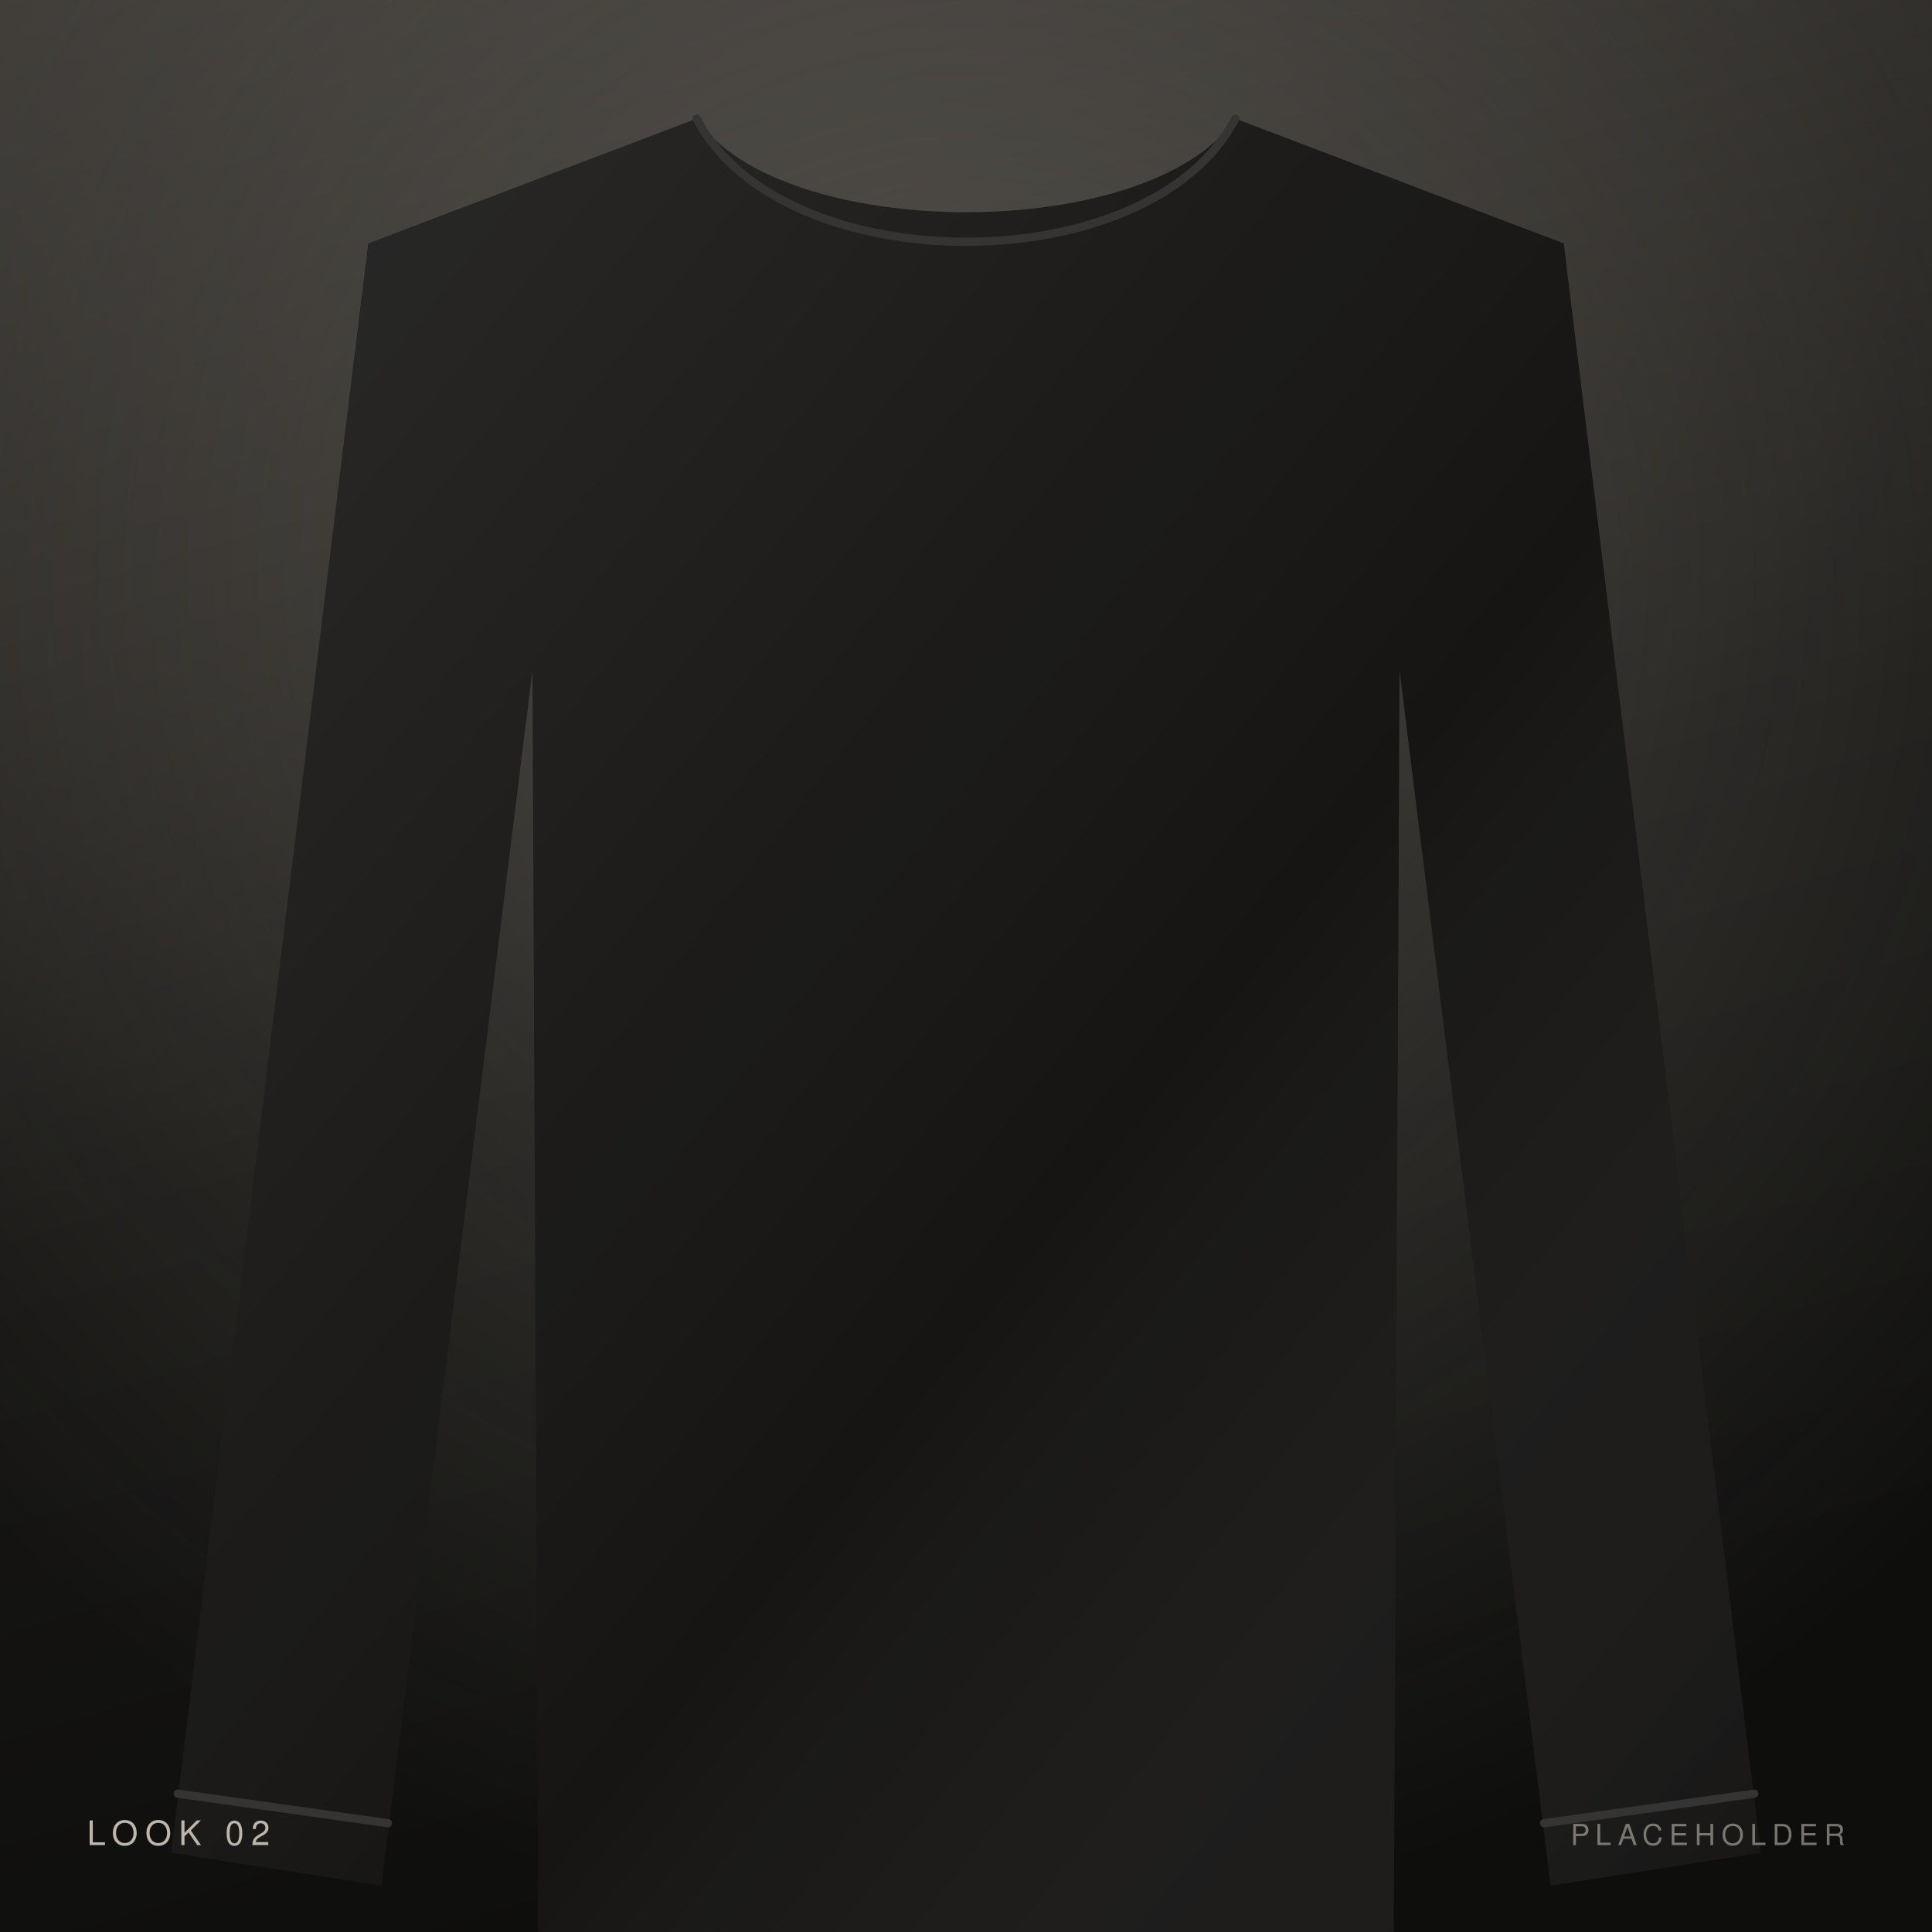
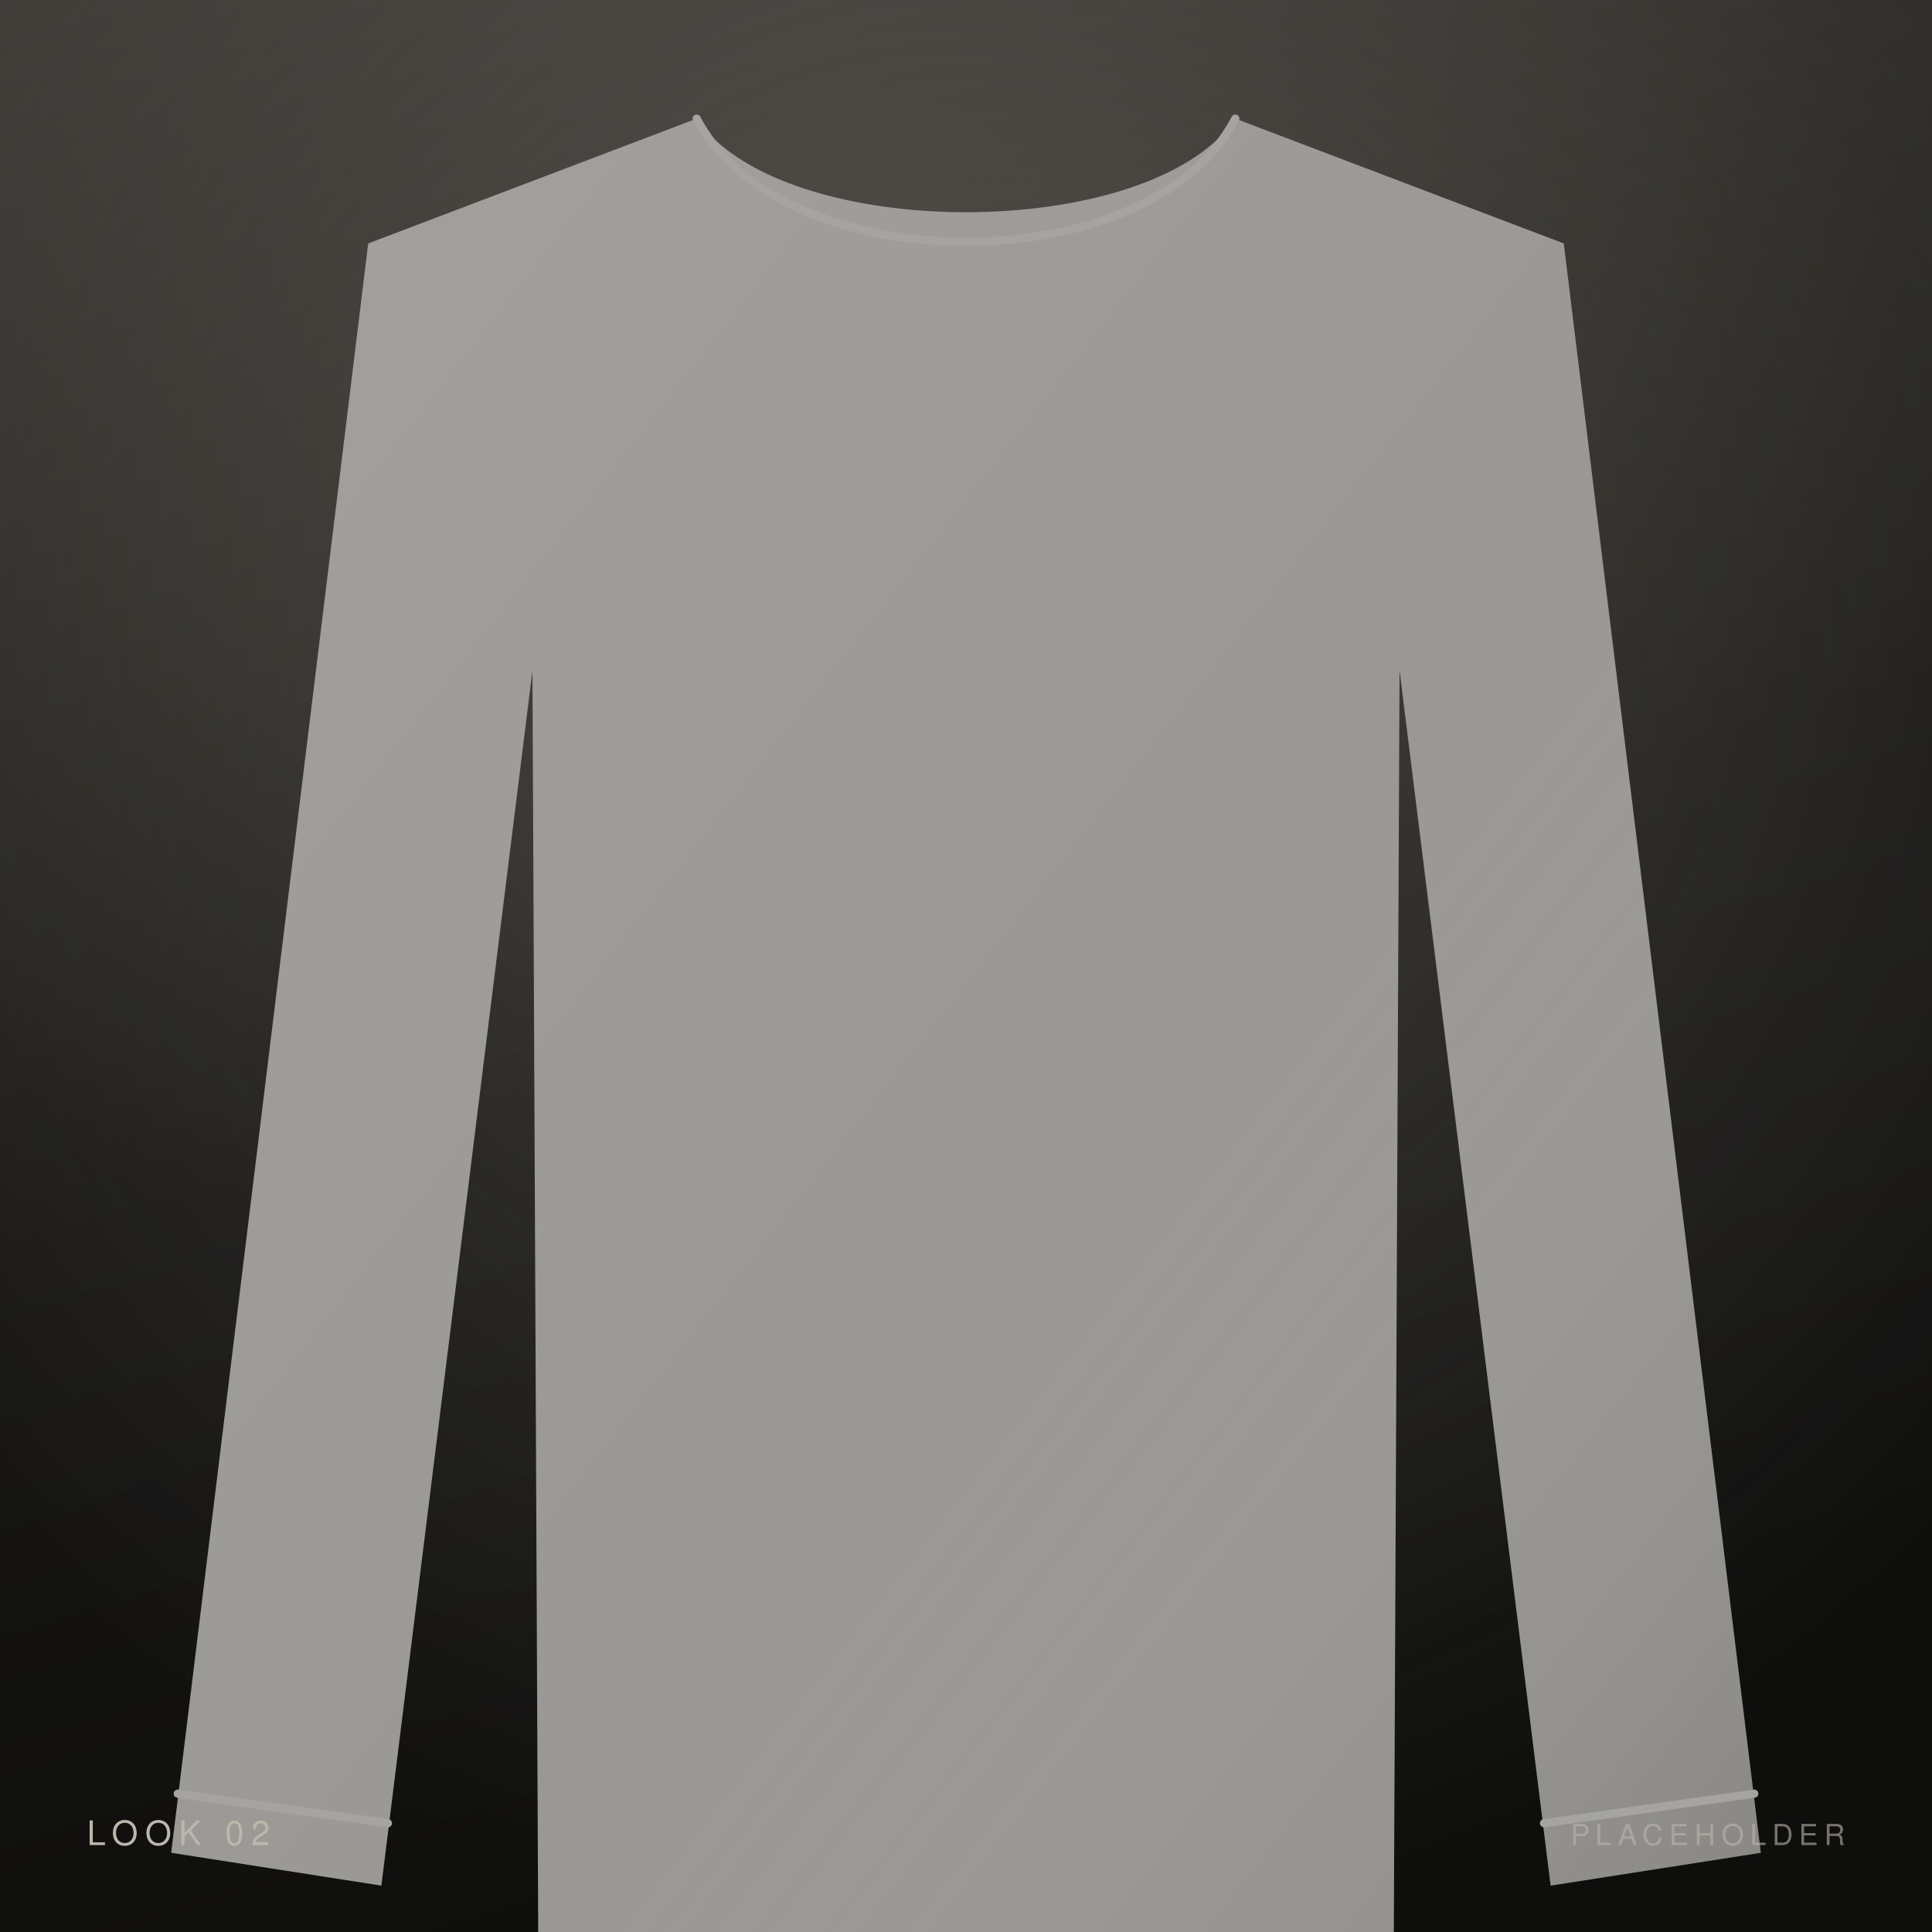
- <svg xmlns="http://www.w3.org/2000/svg" viewBox="0 0 800 800" width="800" height="800" role="img" aria-label="Close crop of bone longsleeve cuff">
+ <svg xmlns="http://www.w3.org/2000/svg" viewBox="0 0 800 800" width="800" height="800" role="img" aria-label="Close crop of a rhinestone halo tee">
  <defs>
    <linearGradient id="bg" x1="0" y1="0" x2=".3" y2="1">
      <stop offset="0" stop-color="#3b3834" />
      <stop offset=".6" stop-color="#171614" />
      <stop offset="1" stop-color="#0e0e0d" />
    </linearGradient>
    <radialGradient id="light" cx="0.5" cy=".3" r=".7">
      <stop offset="0" stop-color="#bdb6ab" stop-opacity=".28" />
      <stop offset="1" stop-color="#bdb6ab" stop-opacity="0" />
    </radialGradient>
    <linearGradient id="shade-e" x1="0" y1="0" x2="1" y2="1">
      <stop offset="0" stop-color="#fff" stop-opacity=".09" />
      <stop offset=".55" stop-color="#fff" stop-opacity="0" />
      <stop offset="1" stop-color="#000" stop-opacity=".16" />
    </linearGradient>
  </defs>
  <rect width="800" height="800" fill="url(#bg)" />
  <rect width="800" height="800" fill="url(#light)" />
  <g transform="translate(-144.0 -307.2) scale(1.36)">
    <g>
-       <path d="M318 262 L218 300 L158 790 L222 800 L268 430 L270 870 L530 870 L532 430 L578 800 L642 790 L582 300 L482 262 C456 300 344 300 318 262 Z" fill="#161514" />
+       <path d="M318 262 L218 300 L158 790 L222 800 L268 430 L270 870 L530 870 L532 430 L578 800 L642 790 L582 300 L482 262 C456 300 344 300 318 262 Z" fill="#9a9894" />
      <path d="M318 262 L218 300 L158 790 L222 800 L268 430 L270 870 L530 870 L532 430 L578 800 L642 790 L582 300 L482 262 C456 300 344 300 318 262 Z" fill="url(#shade-e)" />
-       <path d="M318 262 C344 312 456 312 482 262" fill="none" stroke="#353432" stroke-width="2.5" stroke-linejoin="round" stroke-linecap="round" />
-       <path d="M160 772 L224 781" fill="none" stroke="#353432" stroke-width="2.5" stroke-linejoin="round" stroke-linecap="round" />
-       <path d="M576 781 L640 772" fill="none" stroke="#353432" stroke-width="2.5" stroke-linejoin="round" stroke-linecap="round" />
+       <path d="M318 262 C344 312 456 312 482 262" fill="none" stroke="#a6a4a0" stroke-width="2.5" stroke-linejoin="round" stroke-linecap="round" />
+       <path d="M160 772 L224 781" fill="none" stroke="#a6a4a0" stroke-width="2.5" stroke-linejoin="round" stroke-linecap="round" />
+       <path d="M576 781 L640 772" fill="none" stroke="#a6a4a0" stroke-width="2.5" stroke-linejoin="round" stroke-linecap="round" />
    </g>
  </g>
  <g font-family="Helvetica, Arial, sans-serif" fill="#bdb6ab">
    <text x="36" y="764" font-size="14" letter-spacing="3">LOOK 02</text>
    <text x="764" y="764" font-size="12" letter-spacing="2.5" text-anchor="end" opacity=".6">PLACEHOLDER</text>
  </g>
</svg>
